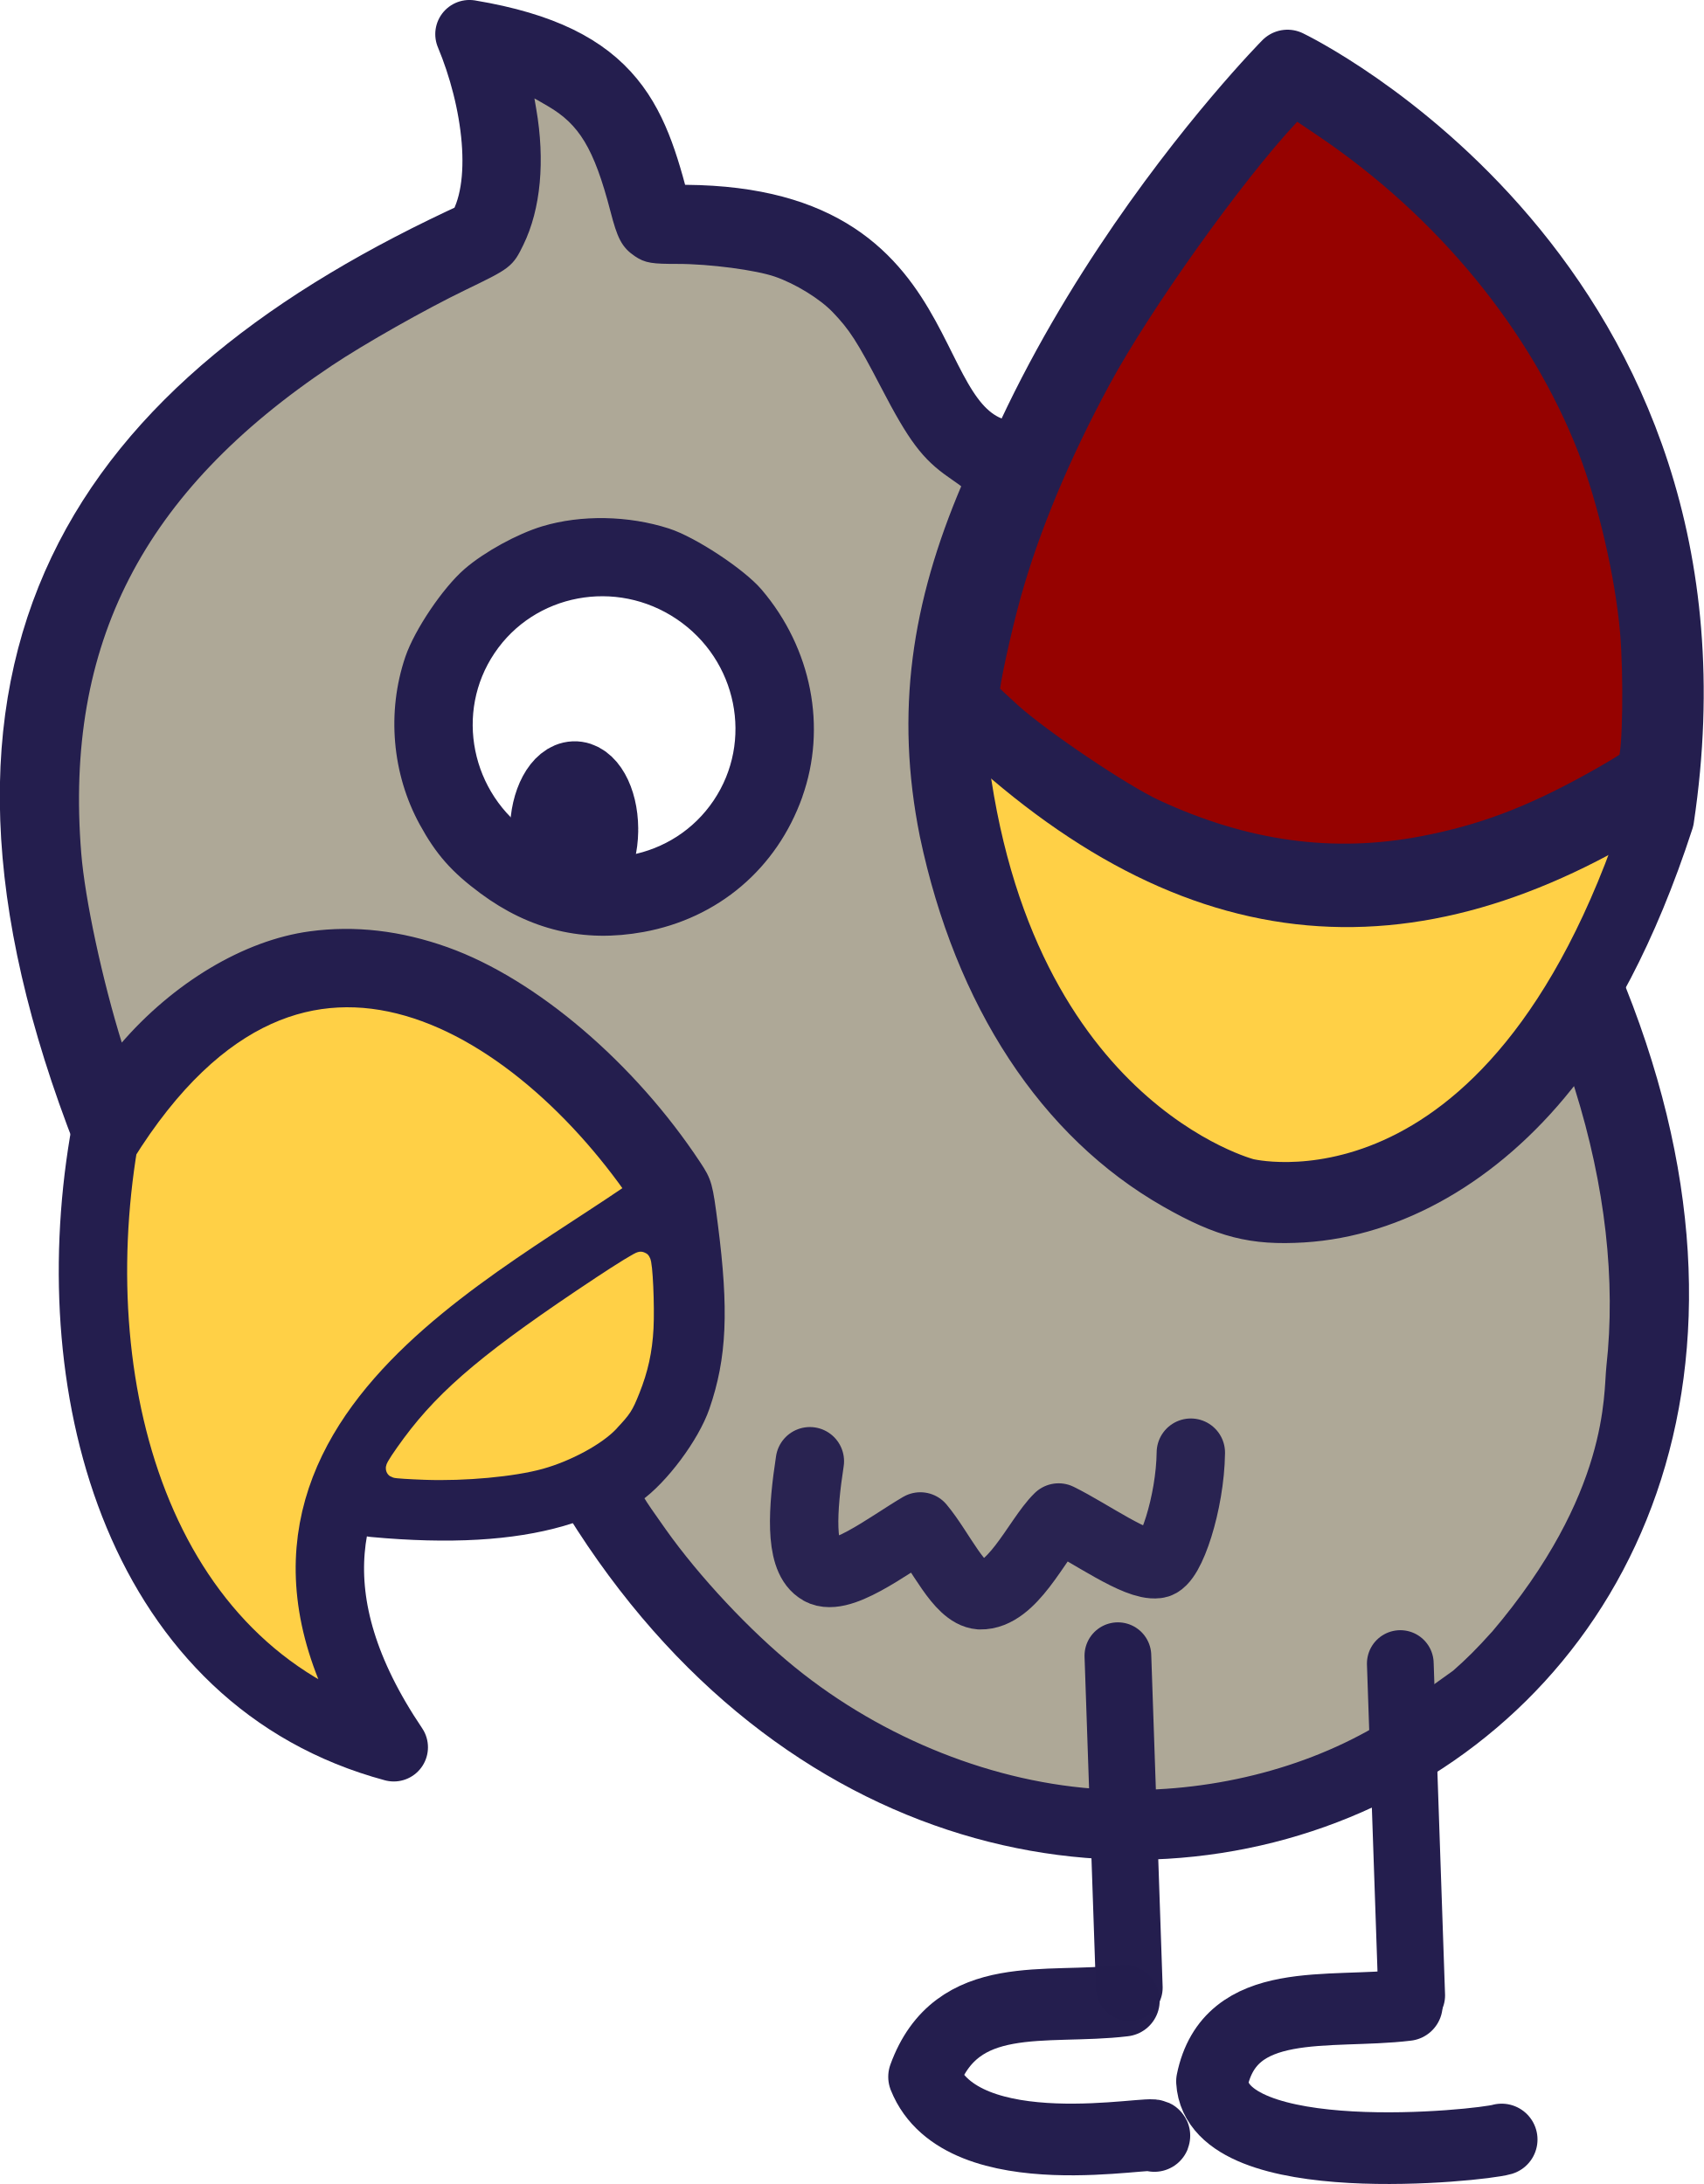
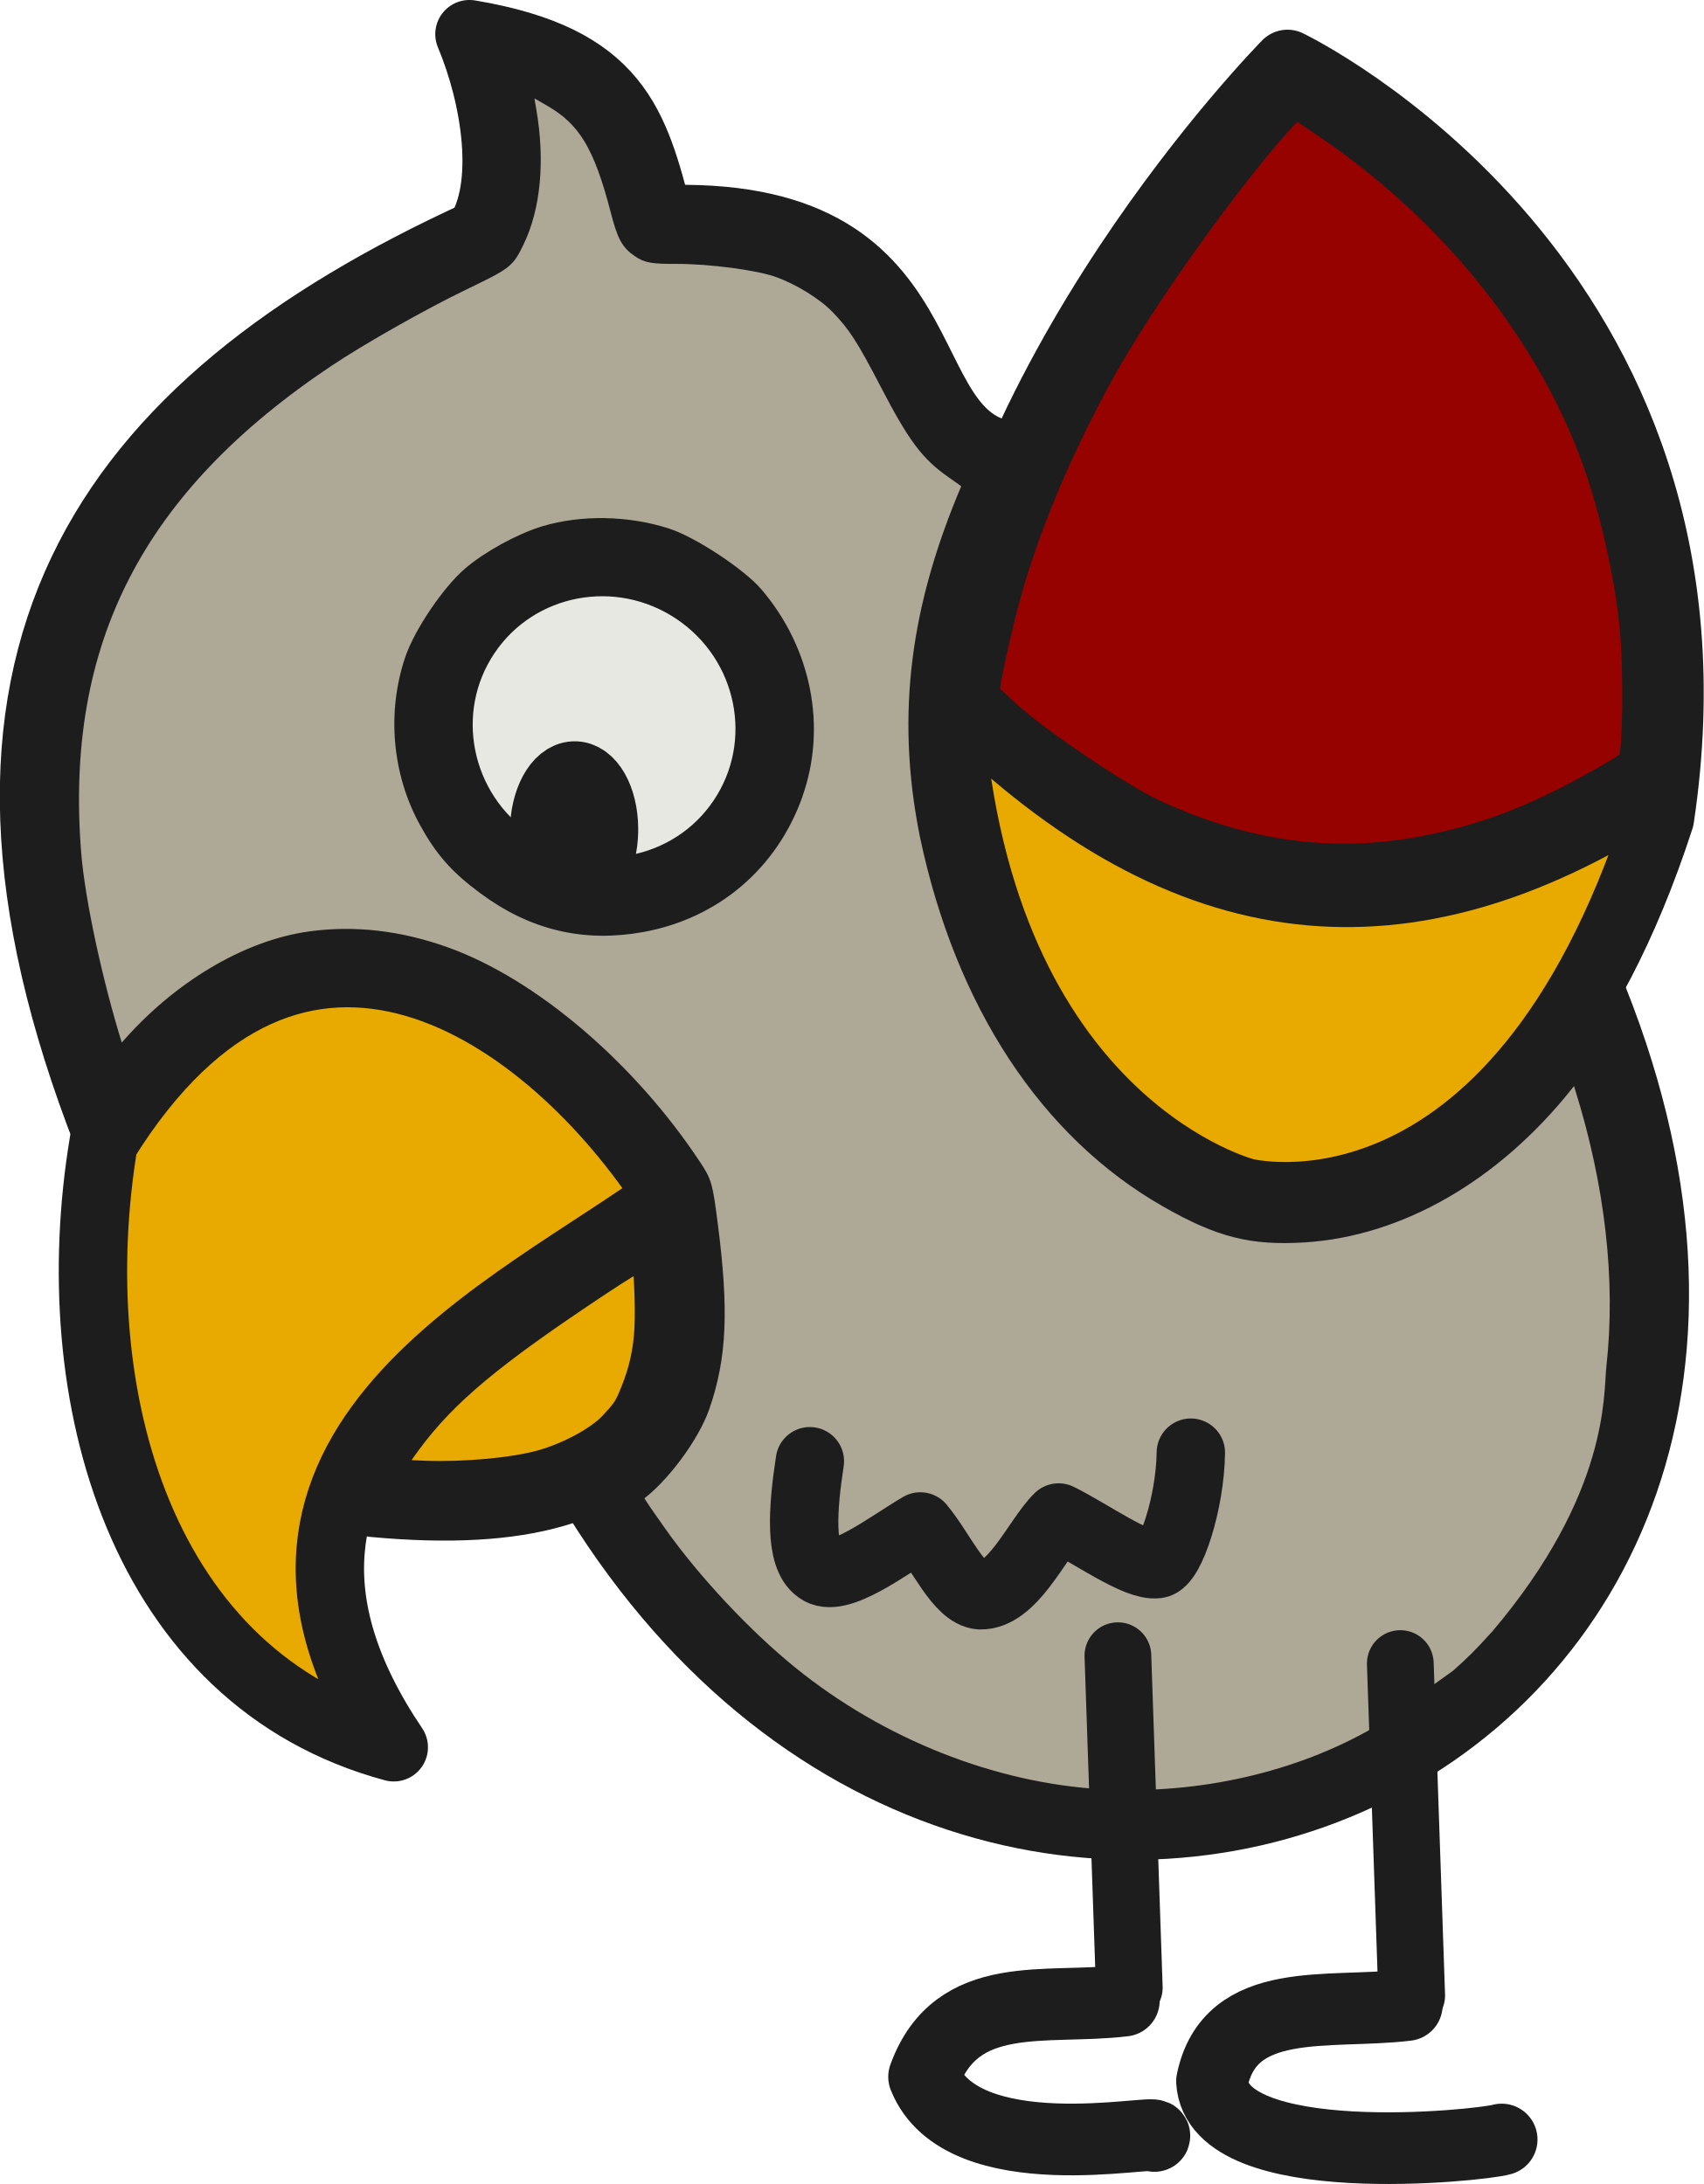
<svg xmlns="http://www.w3.org/2000/svg" width="52.494mm" height="67.315mm" viewBox="0 0 52.494 67.315" version="1.1" id="svg1" xml:space="preserve">
  <defs id="defs1" />
-   <g id="layer3" transform="translate(-89.72357,-45.23422)">
-     <g id="g33">
-       <path style="fill:none;fill-opacity:1;stroke:#241e4e;stroke-width:2.107;stroke-linecap:round;stroke-linejoin:round;stroke-dasharray:none;stroke-opacity:0.995" d="m 107.81,90.879 c 12.361,20.852 40.843,8.506 30.799,-15.386" id="path12-7" />
-       <g id="g37" transform="matrix(0.5586349,-0.829446,0.8281654,0.5577724,-43.58177,149.6152)">
-         <path style="fill:#ffd046;fill-opacity:1;stroke:#241e4e;stroke-width:2.177;stroke-linecap:round;stroke-linejoin:round;stroke-dasharray:none;stroke-opacity:1" d="m 151.957,104.778 c 0,0 -2.788,-7.722 6.737,-15.518 9.37,-5.398 22.843,-2.849 22.843,-2.849 0,0 2.246,15.293 -12.854,22.49 -13.861,3.973 -16.726,-4.123 -16.726,-4.123 z" id="path14-6" />
-         <path style="fill:none;fill-opacity:1;stroke:#241e4e;stroke-width:2.177;stroke-linecap:round;stroke-linejoin:round;stroke-dasharray:none;stroke-opacity:1" d="m 169.189,108.163 c -8.085,-3.525 -11.406,-9.377 -9.581,-19.099" id="path15-4" />
+   <g id="layer1" transform="translate(-89.72357,-45.23422)">
+     <g id="g33" style="stroke:#1d1d1d;stroke-opacity:1">
+       <path style="fill:none;fill-opacity:1;stroke:#1d1d1d;stroke-width:2.107;stroke-linecap:round;stroke-linejoin:round;stroke-dasharray:none;stroke-opacity:1" d="m 107.81,90.879 c 12.361,20.852 40.843,8.506 30.799,-15.386" id="path12-7" />
+       <g id="g37" transform="matrix(0.5586349,-0.829446,0.8281654,0.5577724,-43.58177,149.6152)" style="fill:#e8aa00;fill-opacity:1;stroke:#1d1d1d;stroke-opacity:1">
+         <path style="fill:#e8aa00;fill-opacity:1;stroke:#1d1d1d;stroke-width:2.177;stroke-linecap:round;stroke-linejoin:round;stroke-dasharray:none;stroke-opacity:1" d="m 151.957,104.778 c 0,0 -2.788,-7.722 6.737,-15.518 9.37,-5.398 22.843,-2.849 22.843,-2.849 0,0 2.246,15.293 -12.854,22.49 -13.861,3.973 -16.726,-4.123 -16.726,-4.123 z" id="path14-6" />
+         <path style="fill:#e8aa00;fill-opacity:1;stroke:#1d1d1d;stroke-width:2.177;stroke-linecap:round;stroke-linejoin:round;stroke-dasharray:none;stroke-opacity:1" d="m 169.189,108.163 c -8.085,-3.525 -11.406,-9.377 -9.581,-19.099" id="path15-4" />
      </g>
-       <path style="fill:none;fill-opacity:1;stroke:#241e4e;stroke-width:2.107;stroke-linecap:round;stroke-linejoin:round;stroke-dasharray:none;stroke-opacity:1" d="m 120.846,59.286 c -3.884,-0.557 -1.612,-7.672 -10.819,-7.287 -0.761,-2.938 -1.273,-4.947 -5.838,-5.712 0.817,1.946 1.247,4.705 0.294,6.16 -11.615,5.307 -17.16,13.183 -11.439,27.802" id="path16-3" />
-       <path style="fill:#ffd046;fill-opacity:1;stroke:#241e4e;stroke-width:2.107;stroke-linecap:round;stroke-linejoin:round;stroke-dasharray:none;stroke-opacity:1" d="M 101.857,99.089 C 94.085,96.996 91.611,88.273 92.92,80.434 c 5.957,-9.618 13.777,-4.024 17.434,1.686 -4.58,3.381 -14.73,7.731 -8.497,16.969 z" id="path17-0" />
-       <path style="fill:none;fill-opacity:1;stroke:#241e4e;stroke-width:2.107;stroke-linecap:round;stroke-linejoin:round;stroke-dasharray:none;stroke-opacity:1" d="m 101.244,91.557 c 9.435,0.879 10.167,-3.72 9.049,-9.478" id="path18-3" />
-       <ellipse style="fill:none;fill-opacity:1;stroke:#241e4e;stroke-width:2.107;stroke-linecap:round;stroke-linejoin:round;stroke-dasharray:none;stroke-opacity:1" id="path19-0" cx="4.421" cy="127.64" rx="5.056" ry="5.122" transform="rotate(-56.03959)" />
-       <path style="fill:none;fill-opacity:1;stroke:#241e4e;stroke-width:2.107;stroke-linecap:round;stroke-linejoin:round;stroke-dasharray:none;stroke-opacity:1" id="path20-9" d="m 109.442,69.123 a 0.923,1.695 0 0 1 -0.913,1.695 0.923,1.695 0 0 1 -0.932,-1.659 0.923,1.695 0 0 1 0.893,-1.73 0.923,1.695 0 0 1 0.951,1.622 l -0.922,0.072 z" transform="rotate(0.9059079)" />
-       <path style="fill:#ffd046;fill-opacity:1;stroke:#ffd046;stroke-width:0.588;stroke-linecap:round;stroke-linejoin:round;stroke-dasharray:none;stroke-opacity:1" d="m 108.51,89.065 c -0.406,0.435 -1.317,0.929 -2.135,1.157 -0.84,0.235 -2.335,0.373 -3.554,0.329 -0.48,-0.017 -0.891,-0.044 -0.914,-0.06 -0.023,-0.015 0.201,-0.355 0.497,-0.756 1.109,-1.497 2.504,-2.661 5.842,-4.875 0.65,-0.431 1.202,-0.77 1.227,-0.753 0.069,0.046 0.129,1.382 0.094,2.059 -0.037,0.697 -0.163,1.272 -0.417,1.905 -0.204,0.507 -0.241,0.564 -0.641,0.992 z" id="path24-4" />
-       <path style="opacity:1;fill:#960200;fill-opacity:1;stroke:#241e4e;stroke-width:0.557;stroke-linecap:round;stroke-linejoin:round;stroke-dasharray:none;stroke-opacity:1;paint-order:normal" d="m 138.703,69.358 c -1.875,1.032 -3.34,1.58 -5.137,1.924 -2.772,0.53 -5.458,0.162 -8.247,-1.132 -1.01,-0.469 -3.512,-2.153 -4.429,-2.984 -0.346,-0.313 -0.632,-0.584 -0.635,-0.603 -0.031,-0.16 0.358,-1.947 0.655,-3.005 0.577,-2.061 1.509,-4.293 2.755,-6.599 1.258,-2.329 4.097,-6.311 5.797,-8.131 l 0.191,-0.205 0.835,0.563 c 3.723,2.511 6.647,6.072 8.135,9.907 0.616,1.587 1.148,3.888 1.297,5.61 0.116,1.338 0.08,3.761 -0.058,3.958 -0.037,0.053 -0.558,0.366 -1.158,0.696 z" id="path37" />
-       <path style="opacity:1;fill:#aea897;fill-opacity:1;stroke:#241e4e;stroke-width:0.557;stroke-linecap:round;stroke-linejoin:round;stroke-dasharray:none;stroke-opacity:1;paint-order:normal" d="m 135.897,95.722 c -0.454,0.507 -0.793,0.846 -1.223,1.223 l -2.465,1.766 c -2.438,1.415 -5.503,2.116 -8.526,1.95 -3.366,-0.185 -6.872,-1.574 -9.639,-3.82 -1.409,-1.143 -2.986,-2.828 -4.036,-4.31 -0.761,-1.074 -0.819,-1.176 -0.713,-1.251 0.762,-0.535 1.712,-1.809 2.024,-2.715 0.521,-1.51 0.585,-2.942 0.248,-5.557 -0.159,-1.237 -0.18,-1.311 -0.498,-1.793 -1.991,-3.018 -4.982,-5.57 -7.646,-6.522 -1.4,-0.5 -2.771,-0.659 -4.118,-0.477 -1.95,0.263 -4.076,1.535 -5.667,3.391 l -0.278,0.325 -0.132,-0.422 c -0.622,-1.993 -1.162,-4.51 -1.279,-5.958 -0.527,-6.544 1.934,-11.336 7.85,-15.285 1.015,-0.678 2.901,-1.745 4.15,-2.349 1.347,-0.651 1.358,-0.66 1.65,-1.258 0.508,-1.04 0.641,-2.47 0.373,-4.022 -0.164,-0.949 -0.193,-0.935 0.767,-0.377 1.058,0.615 1.549,1.43 2.068,3.432 0.202,0.78 0.312,0.989 0.635,1.207 0.247,0.167 0.392,0.19 1.16,0.19 1.014,-1.09e-4 2.465,0.191 3.091,0.408 0.671,0.232 1.458,0.717 1.885,1.16 0.545,0.567 0.798,0.958 1.543,2.392 0.841,1.618 1.233,2.141 2.002,2.673 0.549,0.38 0.562,0.394 0.493,0.565 -1.527,3.587 -2.032,6.895 -1.277,10.668 1.086,5.168 3.683,9.126 7.365,11.225 1.61,0.918 2.591,1.168 4.194,1.069 2.923,-0.181 5.814,-1.842 8.026,-4.611 l 0.409,-0.512 0.183,0.585 c 0.947,3.025 1.281,5.979 0.982,8.671 -0.092,0.823 0.103,3.985 -3.601,8.342 z M 114.18,69.71 c 0.733,-2.055 0.276,-4.387 -1.199,-6.12 -0.505,-0.593 -1.964,-1.555 -2.734,-1.802 -1.194,-0.384 -2.592,-0.409 -3.733,-0.066 -0.726,0.218 -1.715,0.76 -2.287,1.255 -0.635,0.548 -1.483,1.806 -1.751,2.595 -0.549,1.62 -0.392,3.449 0.426,4.943 0.483,0.883 0.935,1.395 1.79,2.029 1.471,1.09 3.044,1.463 4.808,1.142 2.203,-0.401 3.928,-1.867 4.681,-3.975 z" id="path38" />
-       <g id="g38" transform="translate(2.609477,-0.8872222)">
-         <path style="fill:none;fill-opacity:1;stroke:#241e4e;stroke-width:2.209;stroke-linecap:round;stroke-linejoin:round;stroke-dasharray:none;stroke-opacity:0.995" d="m 130.462,107.921 c -2.408,0.292 -5.452,-0.35 -6.002,2.352 0.163,2.83 8.281,1.982 8.925,1.792" id="path11-1-8" />
-         <path style="fill:#960200;fill-opacity:1;stroke:#241e4e;stroke-width:2.056;stroke-linecap:round;stroke-dasharray:none;stroke-opacity:1" d="m 121.56,97.153 0.351,10.232" id="path10-8" />
-         <path style="fill:#960200;fill-opacity:1;stroke:#241e4e;stroke-width:2.056;stroke-linecap:round;stroke-dasharray:none;stroke-opacity:1" d="m 130.262,97.395 0.351,10.232" id="path10-5-8" />
-         <path style="fill:none;fill-opacity:1;stroke:#241e4e;stroke-width:2.209;stroke-linecap:round;stroke-linejoin:round;stroke-dasharray:none;stroke-opacity:0.995" d="m 121.743,107.785 c -2.408,0.292 -5.149,-0.421 -6.155,2.348 1.167,2.917 7.188,1.6 7.096,1.823" id="path11-9" />
+       <path style="fill:none;fill-opacity:1;stroke:#1d1d1d;stroke-width:2.107;stroke-linecap:round;stroke-linejoin:round;stroke-dasharray:none;stroke-opacity:1" d="m 120.846,59.286 c -3.884,-0.557 -1.612,-7.672 -10.819,-7.287 -0.761,-2.938 -1.273,-4.947 -5.838,-5.712 0.817,1.946 1.247,4.705 0.294,6.16 -11.615,5.307 -17.16,13.183 -11.439,27.802" id="path16-3" />
+       <path style="fill:#e8aa00;fill-opacity:1;stroke:#1d1d1d;stroke-width:2.107;stroke-linecap:round;stroke-linejoin:round;stroke-dasharray:none;stroke-opacity:1" d="M 101.857,99.089 C 94.085,96.996 91.611,88.273 92.92,80.434 c 5.957,-9.618 13.777,-4.024 17.434,1.686 -4.58,3.381 -14.73,7.731 -8.497,16.969 z" id="path17-0" />
+       <path style="fill:none;fill-opacity:1;stroke:#1d1d1d;stroke-width:2.107;stroke-linecap:round;stroke-linejoin:round;stroke-dasharray:none;stroke-opacity:1" d="m 101.244,91.557 c 9.435,0.879 10.167,-3.72 9.049,-9.478" id="path18-3" />
+       <ellipse style="fill:#e8e8e3;fill-opacity:1;stroke:#1d1d1d;stroke-width:2.107;stroke-linecap:round;stroke-linejoin:round;stroke-dasharray:none;stroke-opacity:1" id="path19-0" cx="4.421" cy="127.64" rx="5.056" ry="5.122" transform="rotate(-56.03959)" />
+       <path style="fill:none;fill-opacity:1;stroke:#1d1d1d;stroke-width:2.107;stroke-linecap:round;stroke-linejoin:round;stroke-dasharray:none;stroke-opacity:1" id="path20-9" d="m 109.442,69.123 a 0.923,1.695 0 0 1 -0.913,1.695 0.923,1.695 0 0 1 -0.932,-1.659 0.923,1.695 0 0 1 0.893,-1.73 0.923,1.695 0 0 1 0.951,1.622 l -0.922,0.072 z" transform="rotate(0.9059079)" />
+       <path style="fill:#e8aa00;fill-opacity:1;stroke:#1d1d1d;stroke-width:0.588;stroke-linecap:round;stroke-linejoin:round;stroke-dasharray:none;stroke-opacity:1" d="m 108.51,89.065 c -0.406,0.435 -1.317,0.929 -2.135,1.157 -0.84,0.235 -2.335,0.373 -3.554,0.329 -0.48,-0.017 -0.891,-0.044 -0.914,-0.06 -0.023,-0.015 0.201,-0.355 0.497,-0.756 1.109,-1.497 2.504,-2.661 5.842,-4.875 0.65,-0.431 1.202,-0.77 1.227,-0.753 0.069,0.046 0.129,1.382 0.094,2.059 -0.037,0.697 -0.163,1.272 -0.417,1.905 -0.204,0.507 -0.241,0.564 -0.641,0.992 z" id="path24-4" />
+       <path style="opacity:1;fill:#960200;fill-opacity:1;stroke:#1d1d1d;stroke-width:0.557;stroke-linecap:round;stroke-linejoin:round;stroke-dasharray:none;stroke-opacity:1;paint-order:normal" d="m 138.703,69.358 c -1.875,1.032 -3.34,1.58 -5.137,1.924 -2.772,0.53 -5.458,0.162 -8.247,-1.132 -1.01,-0.469 -3.512,-2.153 -4.429,-2.984 -0.346,-0.313 -0.632,-0.584 -0.635,-0.603 -0.031,-0.16 0.358,-1.947 0.655,-3.005 0.577,-2.061 1.509,-4.293 2.755,-6.599 1.258,-2.329 4.097,-6.311 5.797,-8.131 l 0.191,-0.205 0.835,0.563 c 3.723,2.511 6.647,6.072 8.135,9.907 0.616,1.587 1.148,3.888 1.297,5.61 0.116,1.338 0.08,3.761 -0.058,3.958 -0.037,0.053 -0.558,0.366 -1.158,0.696 z" id="path37" />
+       <path style="opacity:1;fill:#aea897;fill-opacity:1;stroke:#1d1d1d;stroke-width:0.557;stroke-linecap:round;stroke-linejoin:round;stroke-dasharray:none;stroke-opacity:1;paint-order:normal" d="m 135.897,95.722 c -0.454,0.507 -0.793,0.846 -1.223,1.223 l -2.465,1.766 c -2.438,1.415 -5.503,2.116 -8.526,1.95 -3.366,-0.185 -6.872,-1.574 -9.639,-3.82 -1.409,-1.143 -2.986,-2.828 -4.036,-4.31 -0.761,-1.074 -0.819,-1.176 -0.713,-1.251 0.762,-0.535 1.712,-1.809 2.024,-2.715 0.521,-1.51 0.585,-2.942 0.248,-5.557 -0.159,-1.237 -0.18,-1.311 -0.498,-1.793 -1.991,-3.018 -4.982,-5.57 -7.646,-6.522 -1.4,-0.5 -2.771,-0.659 -4.118,-0.477 -1.95,0.263 -4.076,1.535 -5.667,3.391 l -0.278,0.325 -0.132,-0.422 c -0.622,-1.993 -1.162,-4.51 -1.279,-5.958 -0.527,-6.544 1.934,-11.336 7.85,-15.285 1.015,-0.678 2.901,-1.745 4.15,-2.349 1.347,-0.651 1.358,-0.66 1.65,-1.258 0.508,-1.04 0.641,-2.47 0.373,-4.022 -0.164,-0.949 -0.193,-0.935 0.767,-0.377 1.058,0.615 1.549,1.43 2.068,3.432 0.202,0.78 0.312,0.989 0.635,1.207 0.247,0.167 0.392,0.19 1.16,0.19 1.014,-1.09e-4 2.465,0.191 3.091,0.408 0.671,0.232 1.458,0.717 1.885,1.16 0.545,0.567 0.798,0.958 1.543,2.392 0.841,1.618 1.233,2.141 2.002,2.673 0.549,0.38 0.562,0.394 0.493,0.565 -1.527,3.587 -2.032,6.895 -1.277,10.668 1.086,5.168 3.683,9.126 7.365,11.225 1.61,0.918 2.591,1.168 4.194,1.069 2.923,-0.181 5.814,-1.842 8.026,-4.611 l 0.409,-0.512 0.183,0.585 c 0.947,3.025 1.281,5.979 0.982,8.671 -0.092,0.823 0.103,3.985 -3.601,8.342 z M 114.18,69.71 c 0.733,-2.055 0.276,-4.387 -1.199,-6.12 -0.505,-0.593 -1.964,-1.555 -2.734,-1.802 -1.194,-0.384 -2.592,-0.409 -3.733,-0.066 -0.726,0.218 -1.715,0.76 -2.287,1.255 -0.635,0.548 -1.483,1.806 -1.751,2.595 -0.549,1.62 -0.392,3.449 0.426,4.943 0.483,0.883 0.935,1.395 1.79,2.029 1.471,1.09 3.044,1.463 4.808,1.142 2.203,-0.401 3.928,-1.867 4.681,-3.975 z" id="path38" />
+       <g id="g38" transform="translate(2.609477,-0.8872222)" style="stroke:#1d1d1d;stroke-opacity:1">
+         <path style="fill:none;fill-opacity:1;stroke:#1d1d1d;stroke-width:2.209;stroke-linecap:round;stroke-linejoin:round;stroke-dasharray:none;stroke-opacity:1" d="m 130.462,107.921 c -2.408,0.292 -5.452,-0.35 -6.002,2.352 0.163,2.83 8.281,1.982 8.925,1.792" id="path11-1-8" />
+         <path style="fill:#960200;fill-opacity:1;stroke:#1d1d1d;stroke-width:2.056;stroke-linecap:round;stroke-dasharray:none;stroke-opacity:1" d="m 121.56,97.153 0.351,10.232" id="path10-8" />
+         <path style="fill:#960200;fill-opacity:1;stroke:#1d1d1d;stroke-width:2.056;stroke-linecap:round;stroke-dasharray:none;stroke-opacity:1" d="m 130.262,97.395 0.351,10.232" id="path10-5-8" />
+         <path style="fill:none;fill-opacity:1;stroke:#1d1d1d;stroke-width:2.209;stroke-linecap:round;stroke-linejoin:round;stroke-dasharray:none;stroke-opacity:1" d="m 121.743,107.785 c -2.408,0.292 -5.149,-0.421 -6.155,2.348 1.167,2.917 7.188,1.6 7.096,1.823" id="path11-9" />
      </g>
-       <path style="fill:none;fill-opacity:1;stroke:#241e4e;stroke-width:2.107;stroke-linecap:round;stroke-linejoin:round;stroke-dasharray:none;stroke-opacity:0.958" d="m 114.678,90.272 c -0.228,1.486 -0.319,2.932 0.26,3.337 0.594,0.475 2.15,-0.744 3.144,-1.327 0.628,0.751 1.191,2.073 1.843,2.122 0.49,0.01 0.918,-0.399 1.302,-0.896 0.415,-0.536 0.779,-1.175 1.116,-1.502 0.994,0.49 2.402,1.519 3.028,1.438 0.417,-0.028 1.028,-1.899 1.046,-3.436" id="path13-7" />
+       <path style="fill:none;fill-opacity:1;stroke:#1d1d1d;stroke-width:2.107;stroke-linecap:round;stroke-linejoin:round;stroke-dasharray:none;stroke-opacity:1" d="m 114.678,90.272 c -0.228,1.486 -0.319,2.932 0.26,3.337 0.594,0.475 2.15,-0.744 3.144,-1.327 0.628,0.751 1.191,2.073 1.843,2.122 0.49,0.01 0.918,-0.399 1.302,-0.896 0.415,-0.536 0.779,-1.175 1.116,-1.502 0.994,0.49 2.402,1.519 3.028,1.438 0.417,-0.028 1.028,-1.899 1.046,-3.436" id="path13-7" />
    </g>
  </g>
</svg>
